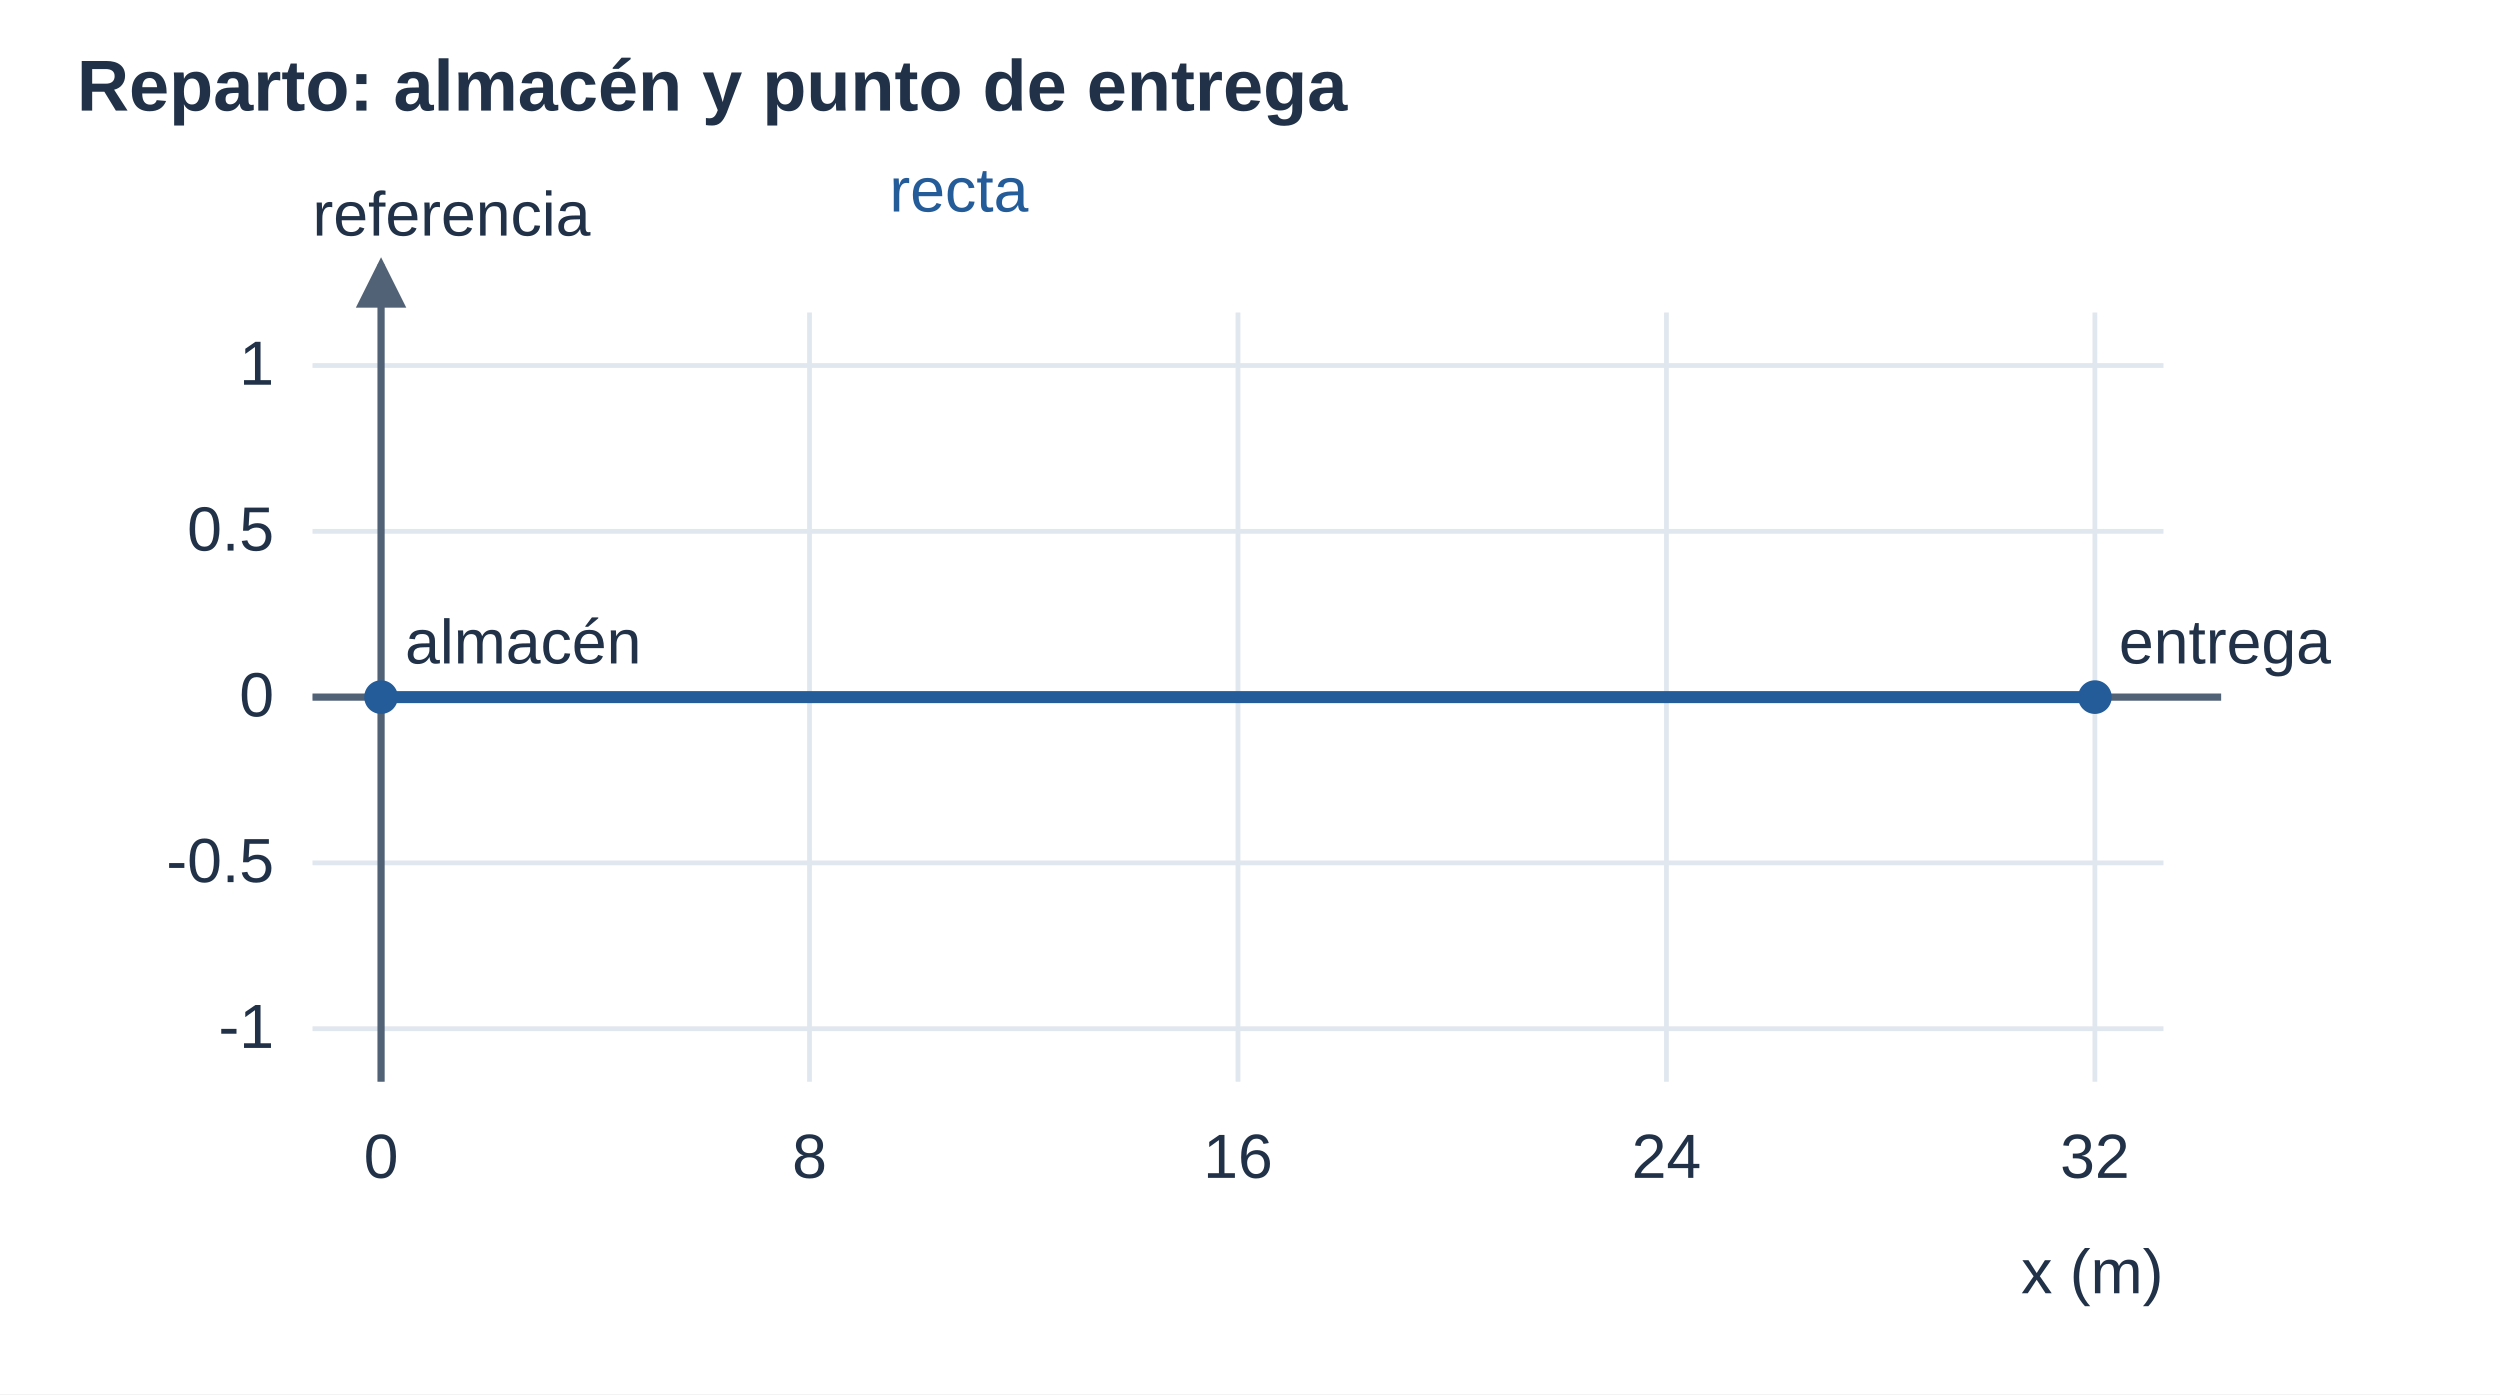
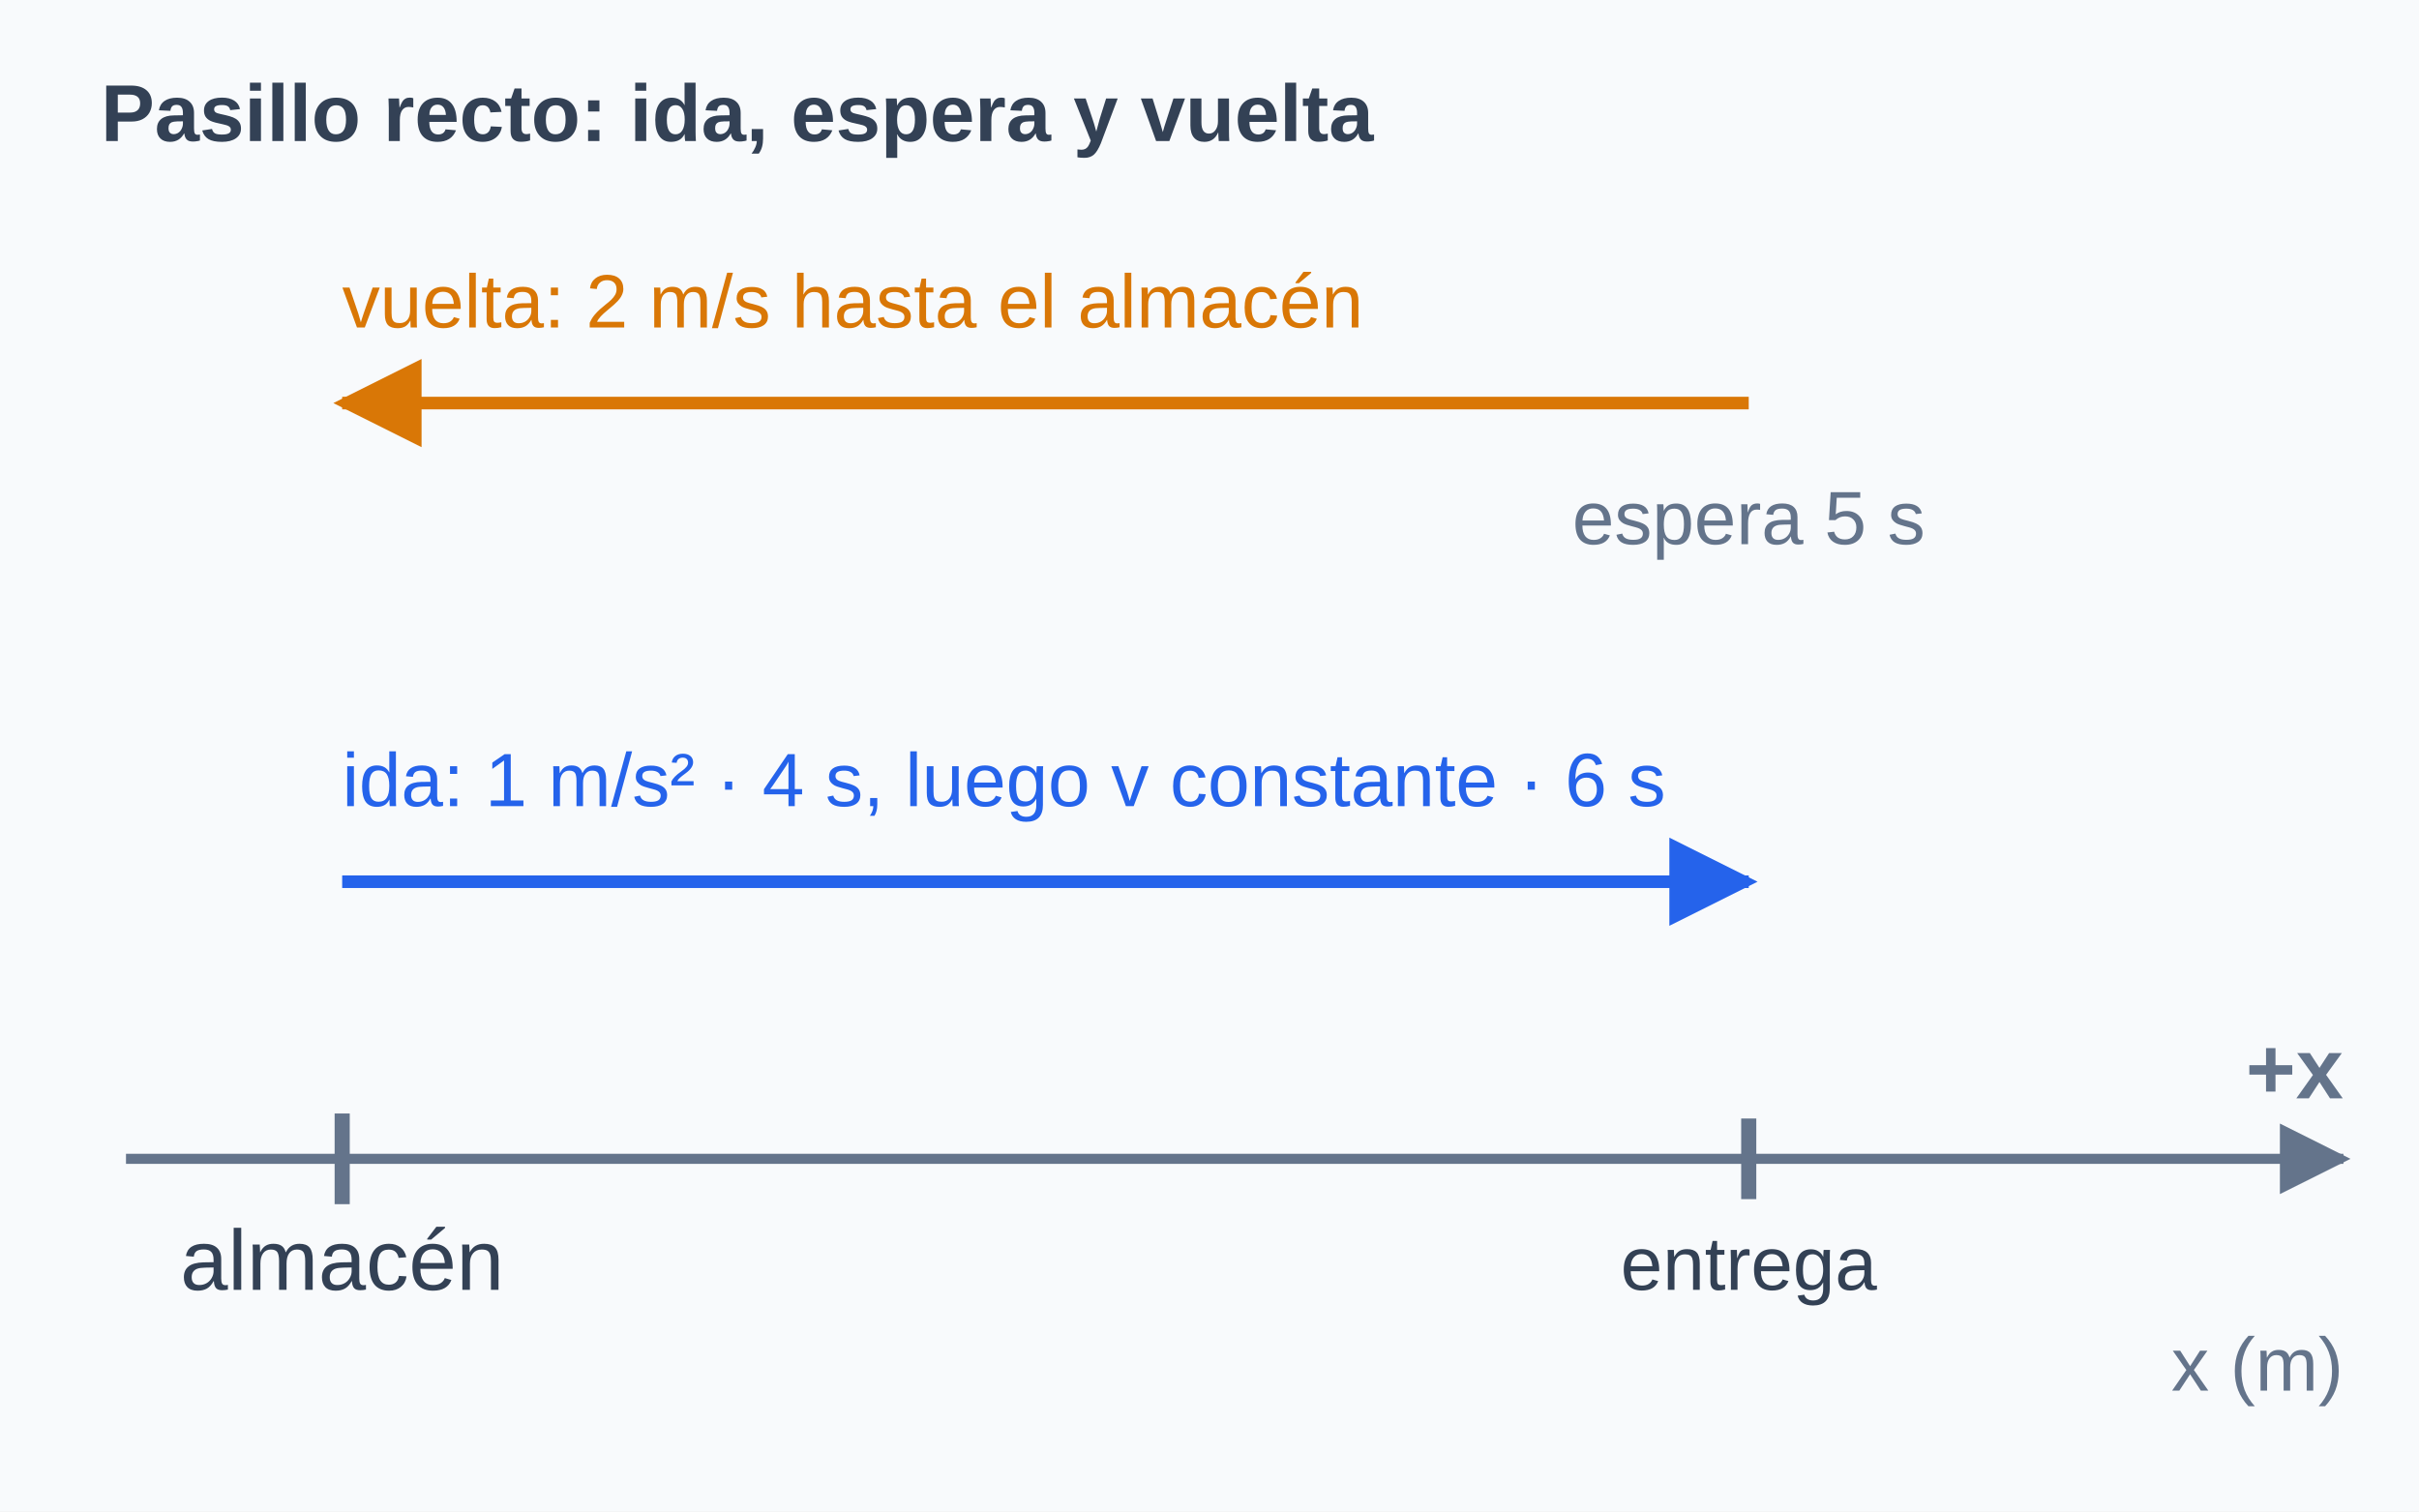
- <svg xmlns="http://www.w3.org/2000/svg" viewBox="0 0 520 290" role="img" aria-labelledby="title desc" style="max-width:100%;height:auto">
+ <svg xmlns="http://www.w3.org/2000/svg" viewBox="0 0 480 300" role="img" aria-labelledby="title desc">
  <defs>
-     <marker id="arrow" markerWidth="7" markerHeight="7" refX="6" refY="3.5" orient="auto-start-reverse">
-       <path d="M0 0 L7 3.5 L0 7Z" fill="context-stroke" />
+     <marker id="a-axis" viewBox="0 0 10 10" refX="9" refY="5" markerWidth="7" markerHeight="7" orient="auto-start-reverse">
+       <path d="M0 0 L10 5 L0 10 Z" fill="#64748b" />
+     </marker>
+     <marker id="a-blue" viewBox="0 0 10 10" refX="9" refY="5" markerWidth="7" markerHeight="7" orient="auto-start-reverse">
+       <path d="M0 0 L10 5 L0 10 Z" fill="#2563eb" />
+     </marker>
+     <marker id="a-amber" viewBox="0 0 10 10" refX="9" refY="5" markerWidth="7" markerHeight="7" orient="auto-start-reverse">
+       <path d="M0 0 L10 5 L0 10 Z" fill="#d97706" />
+     </marker>
+     <marker id="a-green" viewBox="0 0 10 10" refX="9" refY="5" markerWidth="7" markerHeight="7" orient="auto-start-reverse">
+       <path d="M0 0 L10 5 L0 10 Z" fill="#16a34a" />
+     </marker>
+     <marker id="a-red" viewBox="0 0 10 10" refX="9" refY="5" markerWidth="7" markerHeight="7" orient="auto-start-reverse">
+       <path d="M0 0 L10 5 L0 10 Z" fill="#dc2626" />
+     </marker>
+     <marker id="a-grey" viewBox="0 0 10 10" refX="9" refY="5" markerWidth="7" markerHeight="7" orient="auto-start-reverse">
+       <path d="M0 0 L10 5 L0 10 Z" fill="#94a3b8" />
    </marker>
  </defs>
-   <rect width="100%" height="100%" fill="white" />
-   <g font-family="Arial,sans-serif" font-size="13" fill="#203148">
-     <text x="16" y="23" font-size="15" font-weight="bold">Reparto: almacén y punto de entrega</text>
-     <path d="M79.26 65V225 M65 213.97H450" stroke="#e1e7ee" fill="none" />
-     <text x="79.26" y="245" text-anchor="middle">0</text>
-     <text x="57" y="217.97" text-anchor="end">-1</text>
-     <path d="M168.38 65V225 M65 179.48H450" stroke="#e1e7ee" fill="none" />
-     <text x="168.38" y="245" text-anchor="middle">8</text>
-     <text x="57" y="183.48" text-anchor="end">-0.5</text>
-     <path d="M257.50 65V225 M65 145.00H450" stroke="#e1e7ee" fill="none" />
-     <text x="257.50" y="245" text-anchor="middle">16</text>
-     <text x="57" y="149.00" text-anchor="end">0</text>
-     <path d="M346.62 65V225 M65 110.52H450" stroke="#e1e7ee" fill="none" />
-     <text x="346.62" y="245" text-anchor="middle">24</text>
-     <text x="57" y="114.52" text-anchor="end">0.5</text>
-     <path d="M435.74 65V225 M65 76.03H450" stroke="#e1e7ee" fill="none" />
-     <text x="435.74" y="245" text-anchor="middle">32</text>
-     <text x="57" y="80.03" text-anchor="end">1</text>
-     <path d="M65 145.00H462 M79.26 225V55" stroke="#516276" stroke-width="1.5" fill="none" marker-end="url(#arrow)" />
-     <text x="450" y="269" text-anchor="end">x (m)</text>
-     <text x="65" y="49">referencia</text>
-     <polyline points="79.26,145.00 435.74,145.00" fill="none" stroke="#245b99" stroke-width="2.5" />
-     <text x="185" y="44" fill="#245b99">recta</text>
-     <circle cx="79.26" cy="145.00" r="3.5" fill="#245b99" />
-     <text x="84.26" y="138.00">almacén</text>
-     <circle cx="435.74" cy="145.00" r="3.5" fill="#245b99" />
-     <text x="440.74" y="138.00">entrega</text>
+   <rect width="480" height="300" fill="#f8fafc" />
+   <g font-family="Arial, sans-serif">
+     <text x="20.0" y="28.0" font-size="16" text-anchor="start" fill="#334155" font-weight="bold">Pasillo recto: ida, espera y vuelta</text>
+     <path d="M25.0 230.0 L465.0 230.0" fill="none" stroke="#64748b" stroke-width="2" marker-end="url(#a-axis)" />
+     <text x="465.0" y="218.0" font-size="17" text-anchor="end" fill="#64748b" font-weight="bold">+x</text>
+     <path d="M67.9 224.0 L67.9 236.0" fill="none" stroke="#64748b" stroke-width="2" />
+     <text x="67.9" y="256.0" font-size="17" text-anchor="middle" fill="#334155">almacén</text>
+     <path d="M67.9 221.0 L67.9 239.0" fill="none" stroke="#64748b" stroke-width="3" />
+     <text x="465.0" y="276.0" font-size="15" text-anchor="end" fill="#64748b">x (m)</text>
+     <text x="347.0" y="256.0" font-size="15" text-anchor="middle" fill="#334155">entrega</text>
+     <path d="M347.0 222.0 L347.0 238.0" fill="none" stroke="#64748b" stroke-width="3" />
+     <path d="M67.9 175.0 L347.0 175.0" fill="none" stroke="#2563eb" stroke-width="2.5" marker-end="url(#a-blue)" />
+     <text x="67.9" y="160.0" font-size="15" text-anchor="start" fill="#2563eb">ida: 1 m/s² · 4 s, luego v constante · 6 s</text>
+     <text x="347.0" y="108.0" font-size="15" text-anchor="middle" fill="#64748b">espera 5 s</text>
+     <path d="M347.0 80.0 L67.9 80.0" fill="none" stroke="#d97706" stroke-width="2.5" marker-end="url(#a-amber)" />
+     <text x="67.9" y="65.0" font-size="15" text-anchor="start" fill="#d97706">vuelta: 2 m/s hasta el almacén</text>
  </g>
</svg>
